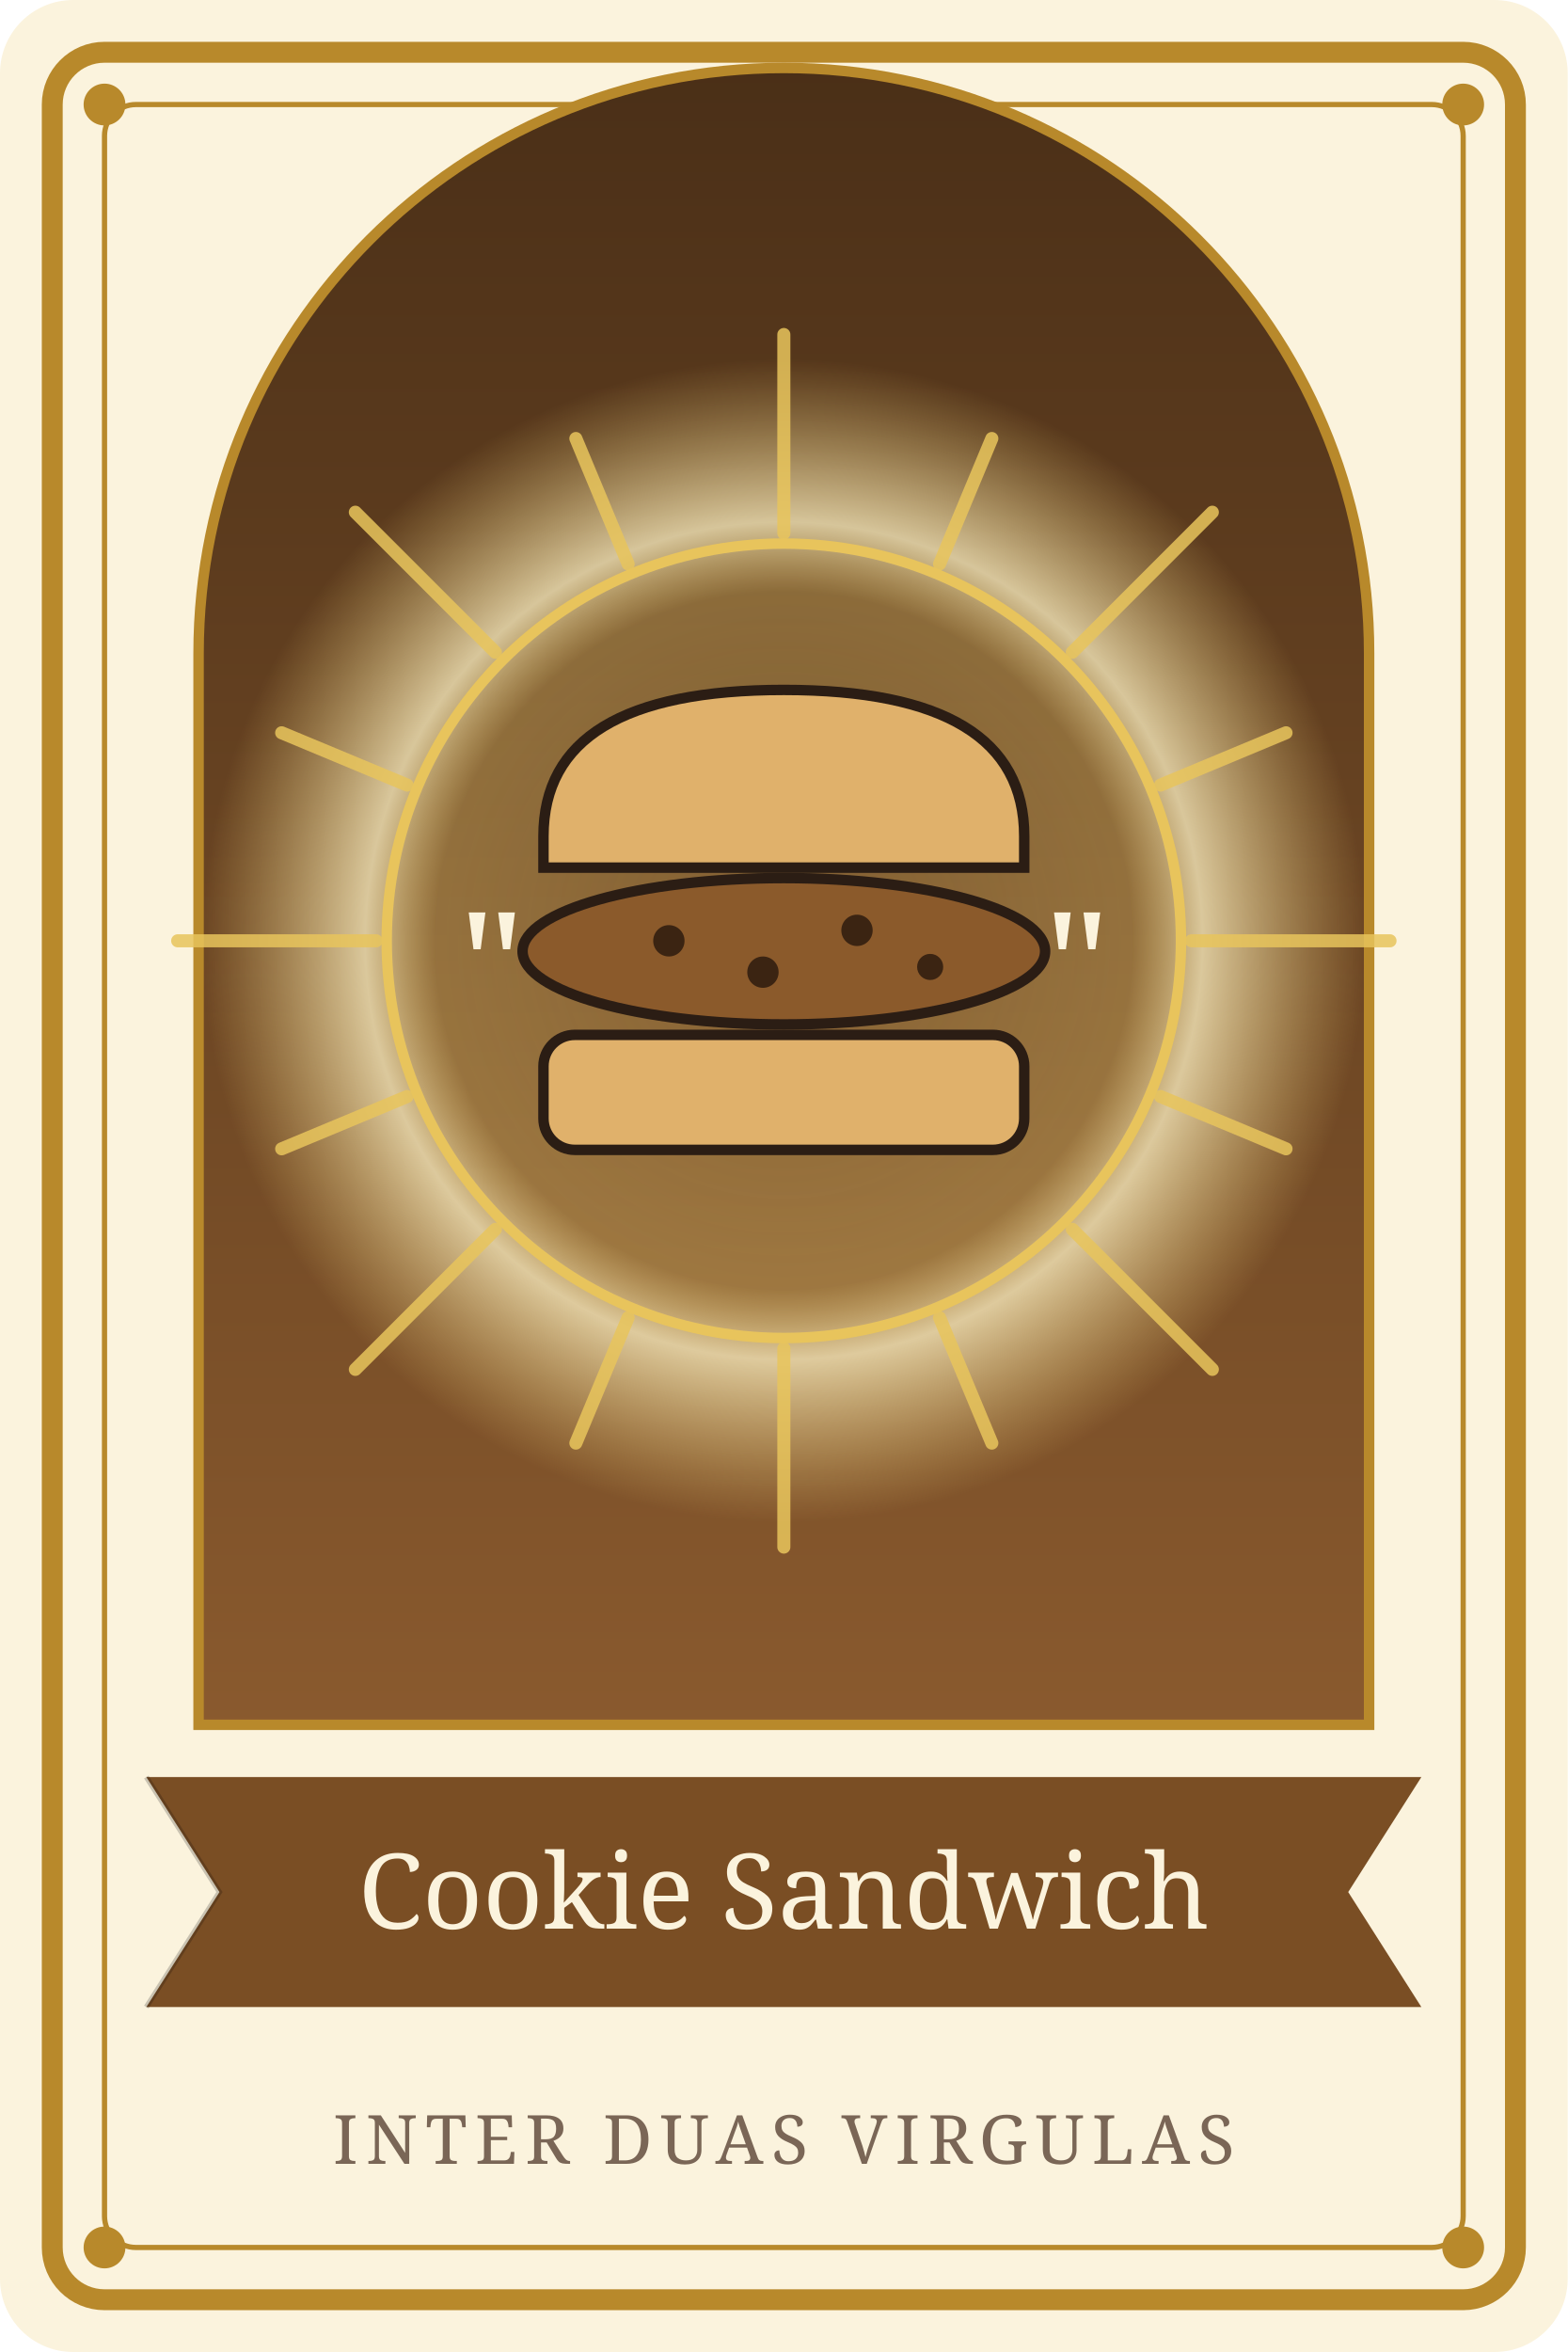
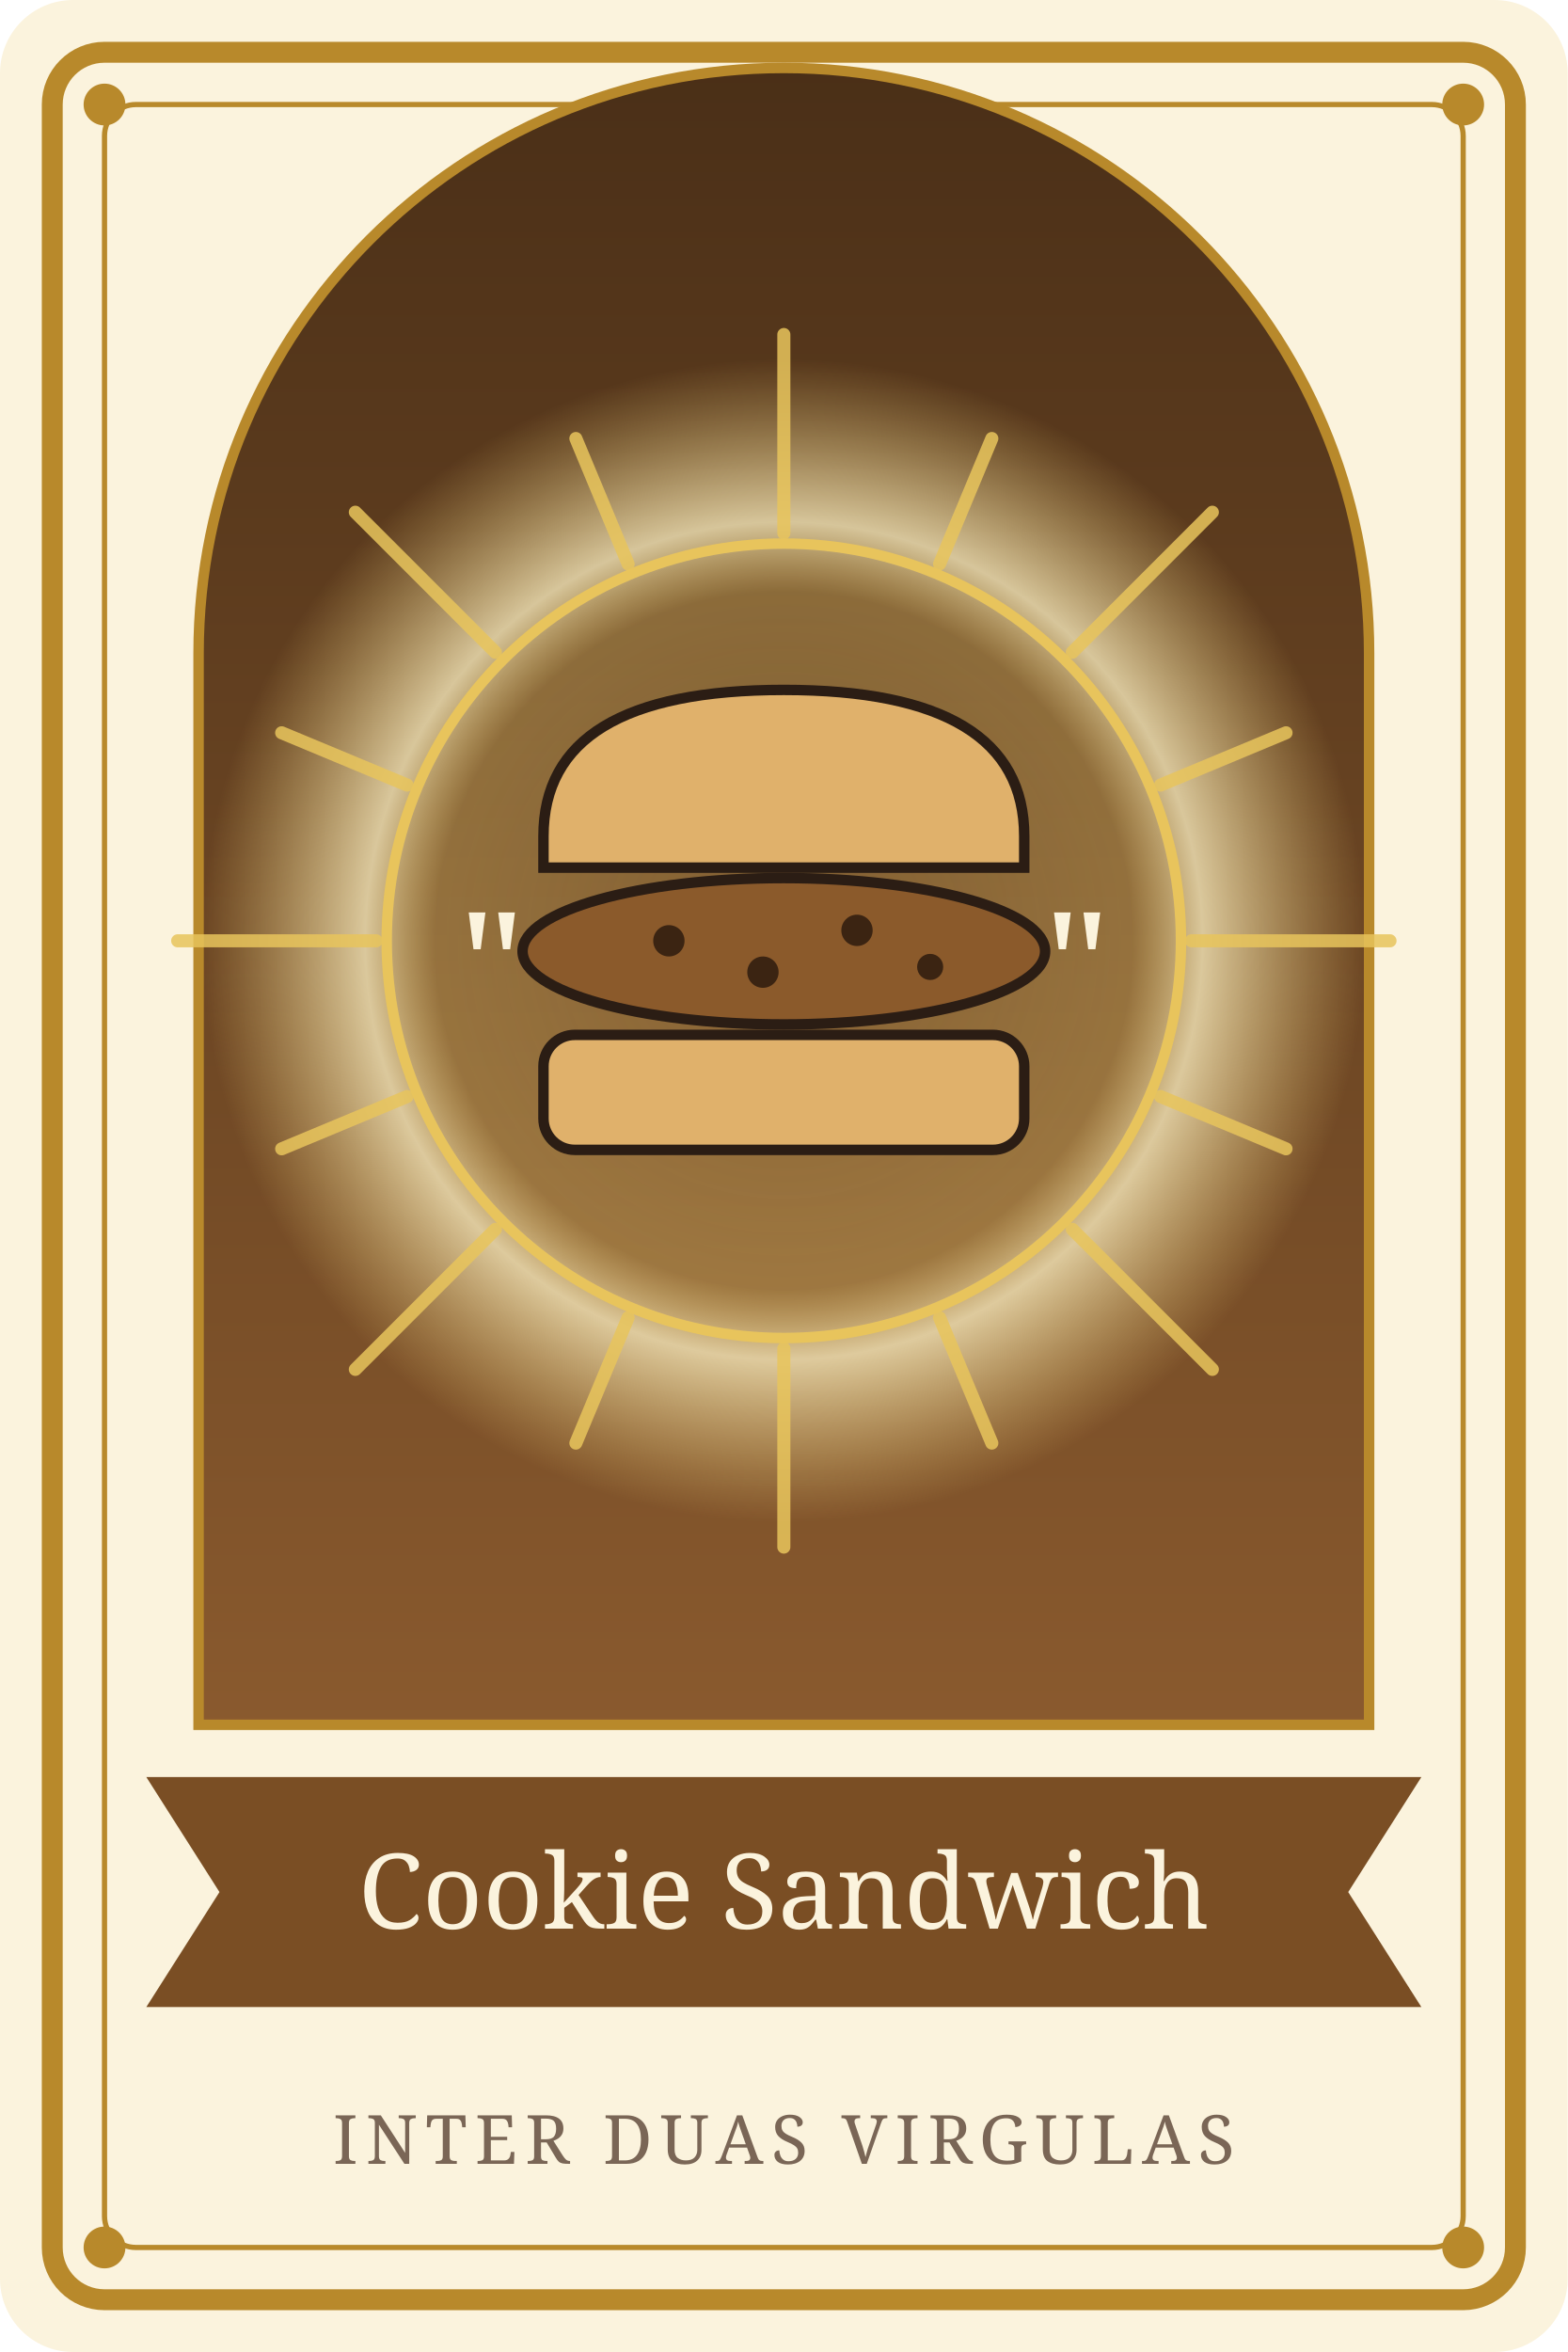
<svg xmlns="http://www.w3.org/2000/svg" viewBox="0 0 300 450" role="img" aria-label="Cookie Sandwich">
  <defs>
    <radialGradient id="s-cookie-sandwich-halo">
      <stop offset="0%" stop-color="#f5d77a" stop-opacity="0.18" />
      <stop offset="60%" stop-color="#f5d77a" stop-opacity="0.3" />
      <stop offset="72%" stop-color="#fff3c4" stop-opacity="0.75" />
      <stop offset="100%" stop-color="#f5d77a" stop-opacity="0" />
    </radialGradient>
    <linearGradient id="s-cookie-sandwich-niche" x1="0" y1="0" x2="0" y2="1">
      <stop offset="0%" stop-color="#4a2f17" />
      <stop offset="100%" stop-color="#8a5a2e" />
    </linearGradient>
  </defs>
  <rect width="300" height="450" rx="14" fill="#fbf3dd" />
  <rect x="10" y="10" width="280" height="430" rx="10" fill="none" stroke="#b8892b" stroke-width="4" />
  <rect x="20" y="20" width="260" height="410" rx="6" fill="none" stroke="#b8892b" stroke-width="1" />
  <g fill="#b8892b">
    <circle cx="20" cy="20" r="4" />
    <circle cx="280" cy="20" r="4" />
    <circle cx="20" cy="430" r="4" />
    <circle cx="280" cy="430" r="4" />
  </g>
  <path d="M38 330 V125 A112 112 0 0 1 262 125 V330 Z" fill="url(#s-cookie-sandwich-niche)" stroke="#b8892b" stroke-width="2" />
  <circle cx="150" cy="180" r="112" fill="url(#s-cookie-sandwich-halo)" />
  <g stroke="#e8c45c" stroke-width="2.5" stroke-linecap="round" opacity="0.85">
    <line x1="228.0" y1="180.0" x2="266.0" y2="180.0" />
    <line x1="222.1" y1="209.8" x2="246.1" y2="219.8" />
    <line x1="205.2" y1="235.2" x2="232.0" y2="262.0" />
    <line x1="179.8" y1="252.1" x2="189.8" y2="276.1" />
    <line x1="150.0" y1="258.0" x2="150.0" y2="296.0" />
    <line x1="120.2" y1="252.1" x2="110.2" y2="276.1" />
    <line x1="94.8" y1="235.2" x2="68.0" y2="262.0" />
    <line x1="77.9" y1="209.8" x2="53.9" y2="219.8" />
    <line x1="72.0" y1="180.0" x2="34.0" y2="180.0" />
    <line x1="77.9" y1="150.2" x2="53.9" y2="140.2" />
    <line x1="94.8" y1="124.8" x2="68.0" y2="98.0" />
    <line x1="120.2" y1="107.9" x2="110.2" y2="83.9" />
    <line x1="150.0" y1="102.0" x2="150.0" y2="64.0" />
    <line x1="179.8" y1="107.9" x2="189.8" y2="83.9" />
    <line x1="205.2" y1="124.8" x2="232.0" y2="98.0" />
    <line x1="222.1" y1="150.2" x2="246.1" y2="140.2" />
  </g>
  <circle cx="150" cy="180" r="76" fill="none" stroke="#e8c45c" stroke-width="2" />
  <g>
    <path d="M104 160 Q104 132 150 132 Q196 132 196 160 V166 H104 Z" fill="#e0b16b" stroke="#2b1d14" stroke-width="2" />
    <ellipse cx="150" cy="182" rx="50" ry="14" fill="#8b5a2b" stroke="#2b1d14" stroke-width="2" />
    <g fill="#3b2412">
      <circle cx="128" cy="180" r="3" />
      <circle cx="146" cy="186" r="3" />
      <circle cx="164" cy="178" r="3" />
      <circle cx="178" cy="185" r="2.5" />
    </g>
    <rect x="104" y="198" width="92" height="22" rx="6" fill="#e0b16b" stroke="#2b1d14" stroke-width="2" />
    <text x="88" y="196" font-family="'EB Garamond', Georgia, serif" font-size="30" fill="#fbf3dd">"</text>
    <text x="200" y="196" font-family="'EB Garamond', Georgia, serif" font-size="30" fill="#fbf3dd">"</text>
  </g>
  <path d="M28 340 h244 l-14 22 l14 22 h-244 l14 -22 z" fill="#7a4e24" />
-   <path d="M28 340 l14 22 l-14 22" fill="none" stroke="#00000033" stroke-width="1" />
  <text x="150" y="369" text-anchor="middle" font-family="'EB Garamond', Georgia, serif" font-size="20" fill="#fbf3dd">Cookie Sandwich</text>
  <text x="150" y="414" text-anchor="middle" font-family="'EB Garamond', Georgia, serif" font-size="13" letter-spacing="1.5" fill="#7a6656">INTER DUAS VIRGULAS</text>
</svg>
